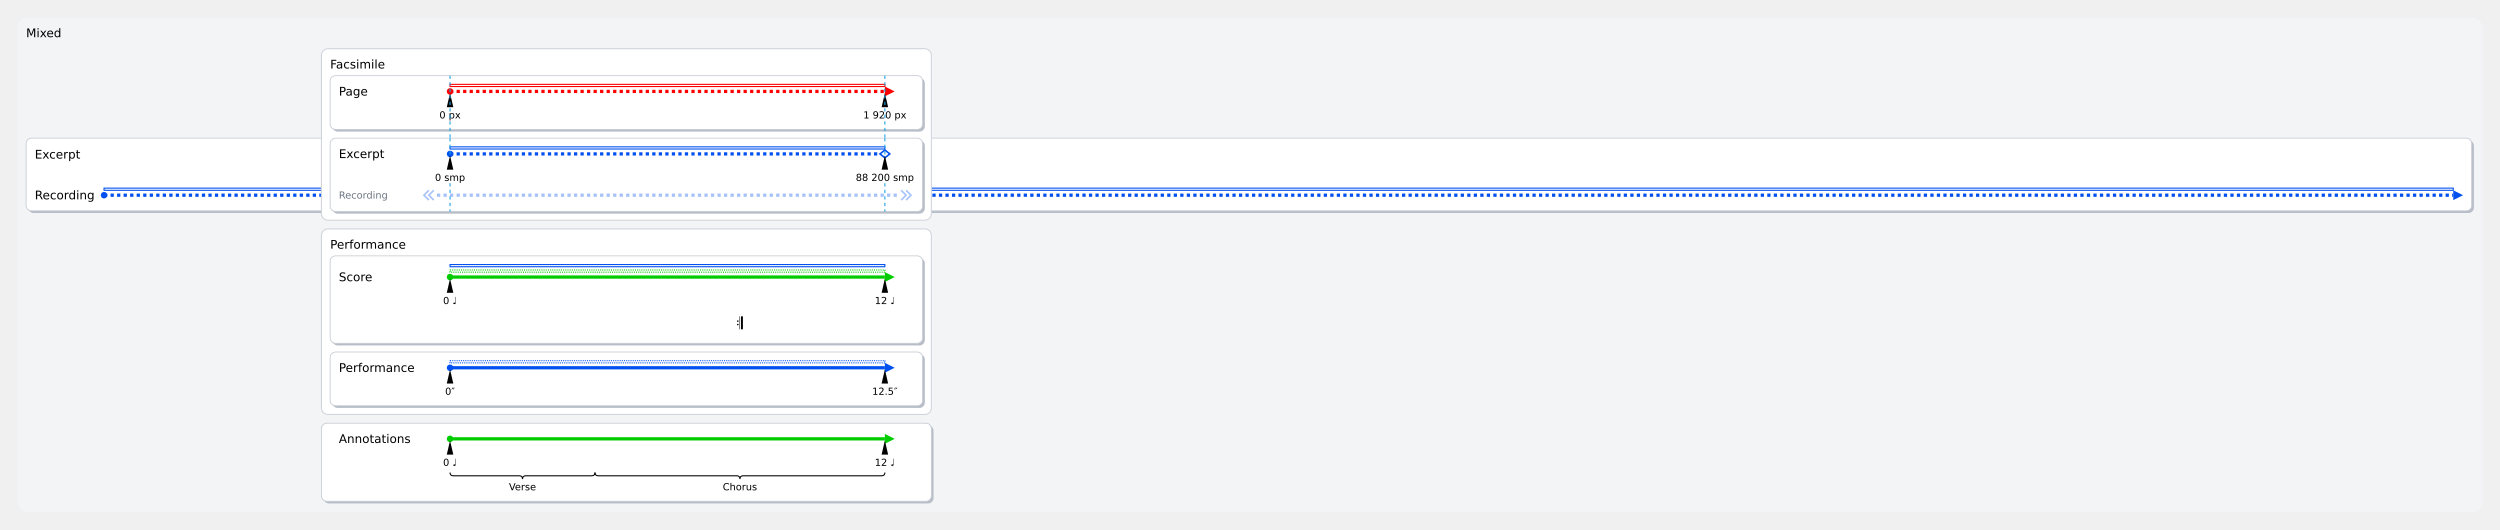
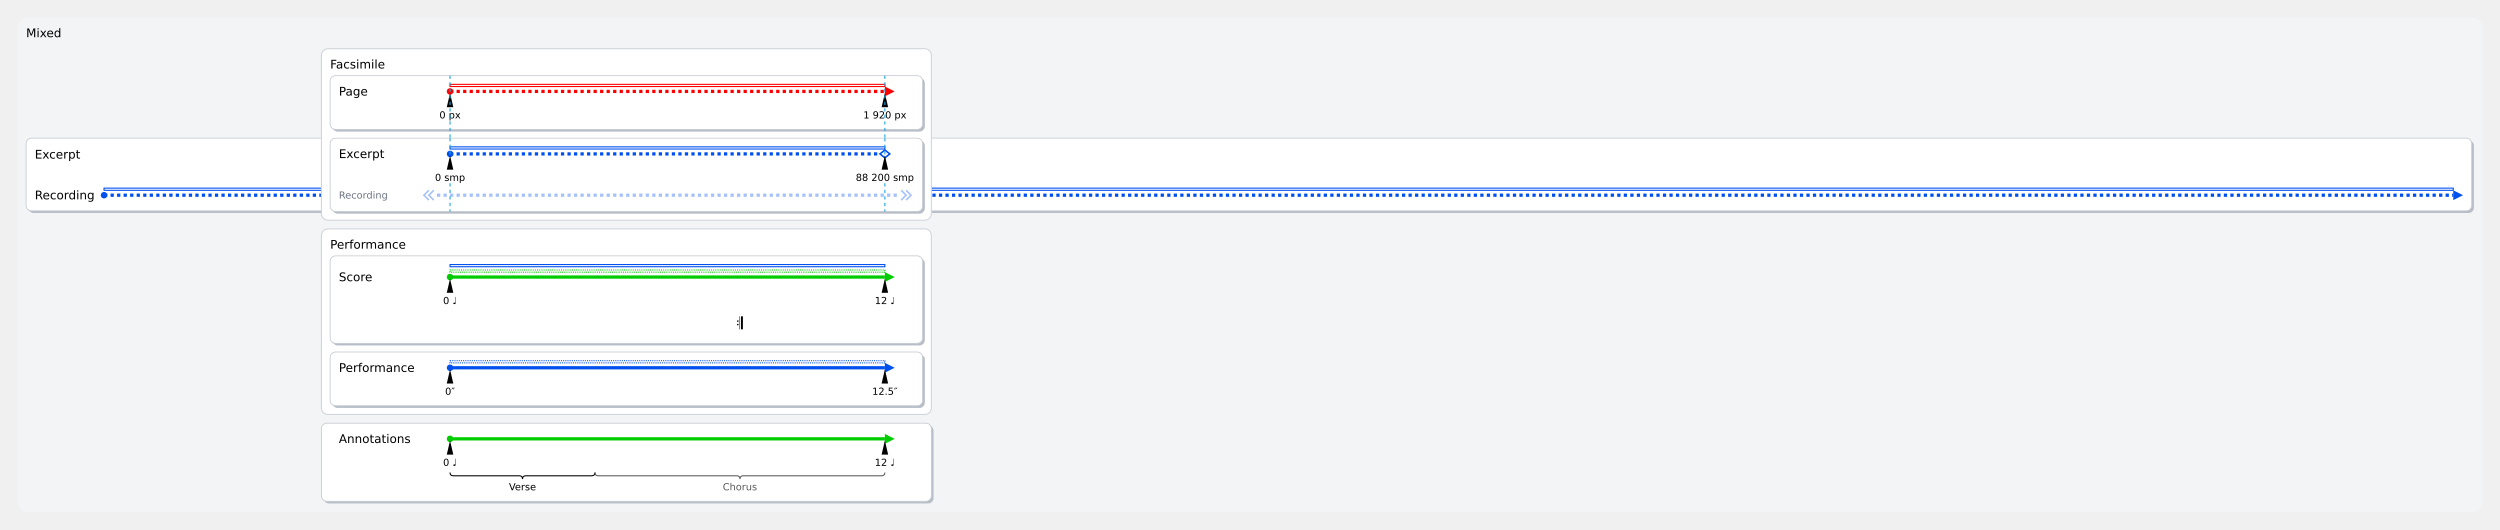
<svg xmlns="http://www.w3.org/2000/svg" width="2299.756" height="487.144" viewBox="0 0 2299.756 487.144" font-family="DejaVu Sans, Noto Music" text-rendering="geometricPrecision" style="font-kerning:none;font-variant-ligatures:none">
  <g transform="translate(16 16)">
    <rect x="0" y="0" width="2267.756" height="455.144" rx="10" fill="#F3F4F6" />
    <text data-part="name" x="8" y="18.21" text-anchor="start" font-size="11" fill="#000000">Mixed</text>
    <rect data-id="recording" data-part="card" x="10" y="113.086" width="2249.756" height="66.879" rx="5" fill="#B8BEC8" />
    <rect data-id="recording" data-part="card" x="8" y="111.086" width="2249.756" height="66.879" rx="5" fill="#FFFFFF" stroke="#C4C9D1" stroke-width="0.75" />
    <polygon data-id="cmap_5" points="79.704,157.062 2240.756,157.062 2240.756,159.062 79.704,159.062" fill="none" stroke="#0050EF" stroke-width="1" />
    <polygon data-id="cmap_6" points="397.995,119.586 797.995,119.586 797.995,121.586 397.995,121.586" fill="none" stroke="#0050EF" stroke-width="1" />
    <line data-id="recording" x1="79.704" y1="163.562" x2="2240.756" y2="163.562" stroke="#0050EF" stroke-width="3" stroke-dasharray="3 3" />
    <circle data-id="recording" cx="79.704" cy="163.562" r="3" fill="#0050EF" />
    <polygon data-id="recording" points="2249.756,163.562 2240.756,159.062 2240.756,168.062" fill="#0050EF" />
    <line data-id="excerpt" x1="397.995" y1="126.086" x2="793.495" y2="126.086" stroke="#0050EF" stroke-width="3" stroke-dasharray="3 3" />
    <circle data-id="excerpt" cx="397.995" cy="126.086" r="3" fill="#0050EF" />
    <polygon data-id="excerpt" points="793.495,126.086 797.995,122.486 802.495,126.086 797.995,129.686" fill="none" stroke="#0050EF" stroke-width="1.5" />
    <polygon data-id="timestamp_3" points="397.995,127.586 394.995,140.586 400.995,140.586" fill="#000000" />
    <polygon data-id="timestamp_4" points="797.995,127.586 794.995,140.586 800.995,140.586" fill="#000000" />
    <text data-id="excerpt" data-part="name" x="16" y="129.894" text-anchor="start" font-size="11" fill="#000000">Excerpt</text>
    <text data-id="recording" data-part="name" x="16" y="167.371" text-anchor="start" font-size="11" fill="#000000">Recording</text>
    <text data-id="timestamp_3" data-part="coordinate" x="397.995" y="150.94" text-anchor="middle" font-size="9" fill="#000000">0 smp</text>
    <text data-id="timestamp_4" data-part="coordinate" x="797.995" y="150.94" text-anchor="middle" font-size="9" fill="#000000">88 200 smp</text>
    <line data-id="timestamp_3" data-part="line" x1="397.995" y1="111.086" x2="397.995" y2="127.586" stroke="#1BA1E2" stroke-width="1" stroke-dasharray="3 3" />
    <line data-id="timestamp_3" data-part="line" x1="397.995" y1="153.062" x2="397.995" y2="177.965" stroke="#1BA1E2" stroke-width="1" stroke-dasharray="3 3" />
    <line data-id="timestamp_4" data-part="line" x1="797.995" y1="111.086" x2="797.995" y2="127.586" stroke="#1BA1E2" stroke-width="1" stroke-dasharray="3 3" />
    <line data-id="timestamp_4" data-part="line" x1="797.995" y1="153.062" x2="797.995" y2="177.965" stroke="#1BA1E2" stroke-width="1" stroke-dasharray="3 3" />
    <rect data-id="group_2" x="279.704" y="28.805" width="561.052" height="157.758" rx="6" fill="#FFFFFF" stroke="#D1D5DB" stroke-width="1" />
    <text data-id="group_2" data-part="name" x="287.704" y="47.015" text-anchor="start" font-size="11" fill="#000000">Facsimile</text>
    <rect data-id="page" data-part="card" x="289.704" y="55.609" width="545.052" height="49.477" rx="5" fill="#B8BEC8" />
    <rect data-id="page" data-part="card" x="287.704" y="53.609" width="545.052" height="49.477" rx="5" fill="#FFFFFF" stroke="#C4C9D1" stroke-width="0.75" />
    <polygon data-id="cmap_4" points="397.995,61.609 797.995,61.609 797.995,63.609 397.995,63.609" fill="none" stroke="#FF0000" stroke-width="1" />
    <line data-id="page" x1="397.995" y1="68.109" x2="797.995" y2="68.109" stroke="#FF0000" stroke-width="3" stroke-dasharray="3 3" />
    <circle data-id="page" cx="397.995" cy="68.109" r="3" fill="#FF0000" />
    <polygon data-id="page" points="806.995,68.109 797.995,63.609 797.995,72.609" fill="#FF0000" />
    <polygon data-id="timestamp_5" points="397.995,69.609 394.995,82.609 400.995,82.609" fill="#000000" />
    <polygon data-id="timestamp_6" points="797.995,69.609 794.995,82.609 800.995,82.609" fill="#000000" />
    <text data-id="page" data-part="name" x="295.704" y="71.918" text-anchor="start" font-size="11" fill="#000000">Page</text>
    <text data-id="timestamp_5" data-part="coordinate" x="397.995" y="92.963" text-anchor="middle" font-size="9" fill="#000000">0 px</text>
    <text data-id="timestamp_6" data-part="coordinate" x="797.995" y="92.963" text-anchor="middle" font-size="9" fill="#000000">1 920 px</text>
    <rect data-id="excerpt" data-part="card" x="289.704" y="113.086" width="545.052" height="67.477" rx="5" fill="#B8BEC8" />
    <rect data-id="excerpt" data-part="card" x="287.704" y="111.086" width="545.052" height="67.477" rx="5" fill="#FFFFFF" stroke="#C4C9D1" stroke-width="0.75" />
    <polygon data-id="cmap_6" points="397.995,119.086 797.995,119.086 797.995,121.086 397.995,121.086" fill="none" stroke="#0050EF" stroke-width="1" />
    <line data-id="recording" x1="385.995" y1="163.562" x2="809.995" y2="163.562" stroke="#0050EF" stroke-width="3" stroke-dasharray="3 3" opacity="0.35" />
    <polyline data-id="recording" points="382.995,159.062 378.495,163.562 382.995,168.062" fill="none" stroke="#0050EF" stroke-width="1.5" opacity="0.35" />
    <polyline data-id="recording" points="378.495,159.062 373.995,163.562 378.495,168.062" fill="none" stroke="#0050EF" stroke-width="1.5" opacity="0.35" />
    <polyline data-id="recording" points="812.995,159.062 817.495,163.562 812.995,168.062" fill="none" stroke="#0050EF" stroke-width="1.5" opacity="0.35" />
    <polyline data-id="recording" points="817.495,159.062 821.995,163.562 817.495,168.062" fill="none" stroke="#0050EF" stroke-width="1.5" opacity="0.35" />
    <line data-id="excerpt" x1="397.995" y1="125.586" x2="793.495" y2="125.586" stroke="#0050EF" stroke-width="3" stroke-dasharray="3 3" />
    <circle data-id="excerpt" cx="397.995" cy="125.586" r="3" fill="#0050EF" />
    <polygon data-id="excerpt" points="793.495,125.586 797.995,121.986 802.495,125.586 797.995,129.186" fill="none" stroke="#0050EF" stroke-width="1.5" />
    <polygon data-id="timestamp_3" points="397.995,127.086 394.995,140.086 400.995,140.086" fill="#000000" />
    <polygon data-id="timestamp_4" points="797.995,127.086 794.995,140.086 800.995,140.086" fill="#000000" />
    <text data-id="recording" data-part="name" x="295.704" y="166.678" text-anchor="start" font-size="9" fill="#6B7280">Recording</text>
    <text data-id="excerpt" data-part="name" x="295.704" y="129.394" text-anchor="start" font-size="11" fill="#000000">Excerpt</text>
    <text data-id="timestamp_3" data-part="coordinate" x="397.995" y="150.44" text-anchor="middle" font-size="9" fill="#000000">0 smp</text>
    <text data-id="timestamp_4" data-part="coordinate" x="797.995" y="150.44" text-anchor="middle" font-size="9" fill="#000000">88 200 smp</text>
    <line data-id="timestamp_3" data-part="line" x1="397.995" y1="111.086" x2="397.995" y2="127.086" stroke="#1BA1E2" stroke-width="1" stroke-dasharray="3 3" />
    <line data-id="timestamp_3" data-part="line" x1="397.995" y1="152.562" x2="397.995" y2="178.562" stroke="#1BA1E2" stroke-width="1" stroke-dasharray="3 3" />
    <line data-id="timestamp_4" data-part="line" x1="797.995" y1="111.086" x2="797.995" y2="127.086" stroke="#1BA1E2" stroke-width="1" stroke-dasharray="3 3" />
    <line data-id="timestamp_4" data-part="line" x1="797.995" y1="152.562" x2="797.995" y2="178.562" stroke="#1BA1E2" stroke-width="1" stroke-dasharray="3 3" />
    <rect data-id="group_1" x="279.704" y="194.562" width="561.052" height="170.727" rx="6" fill="#FFFFFF" stroke="#D1D5DB" stroke-width="1" />
    <text data-id="group_1" data-part="name" x="287.704" y="212.773" text-anchor="start" font-size="11" fill="#000000">Performance</text>
    <rect data-id="score" data-part="card" x="289.704" y="221.367" width="545.052" height="80.445" rx="5" fill="#B8BEC8" />
    <rect data-id="score" data-part="card" x="287.704" y="219.367" width="545.052" height="80.445" rx="5" fill="#FFFFFF" stroke="#C4C9D1" stroke-width="0.75" />
    <polygon data-id="cmap_1" points="397.995,232.367 797.995,232.367 797.995,234.367 397.995,234.367" fill="none" stroke="#00CC00" stroke-width="1" stroke-dasharray="1 1" />
    <polygon data-id="cmap_2" points="397.995,227.367 797.995,227.367 797.995,229.367 397.995,229.367" fill="none" stroke="#0050EF" stroke-width="1" />
    <line data-id="score" x1="397.995" y1="238.867" x2="797.995" y2="238.867" stroke="#00CC00" stroke-width="3" />
    <circle data-id="score" cx="397.995" cy="238.867" r="3" fill="#00CC00" />
    <polygon data-id="score" points="806.995,238.867 797.995,234.367 797.995,243.367" fill="#00CC00" />
    <polygon data-id="timestamp_9" points="397.995,240.367 394.995,253.367 400.995,253.367" fill="#000000" />
    <polygon data-id="timestamp_10" points="797.995,240.367 794.995,253.367 800.995,253.367" fill="#000000" />
    <text data-id="score" data-part="name" x="295.704" y="242.675" text-anchor="start" font-size="11" fill="#000000">Score</text>
    <text data-id="timestamp_9" data-part="coordinate" x="397.995" y="263.721" text-anchor="middle" font-size="9" fill="#000000">0 ♩</text>
    <text data-id="timestamp_10" data-part="coordinate" x="797.995" y="263.721" text-anchor="middle" font-size="9" fill="#000000">12 ♩</text>
    <text data-id="jump_1" data-part="symbol" x="664.662" y="286.982" text-anchor="middle" font-size="12" fill="#000000">𝄇</text>
    <rect data-id="performance" data-part="card" x="289.704" y="309.812" width="545.052" height="49.477" rx="5" fill="#B8BEC8" />
    <rect data-id="performance" data-part="card" x="287.704" y="307.812" width="545.052" height="49.477" rx="5" fill="#FFFFFF" stroke="#C4C9D1" stroke-width="0.75" />
    <polygon data-id="cmap_3" points="397.995,315.812 797.995,315.812 797.995,317.812 397.995,317.812" fill="none" stroke="#0050EF" stroke-width="1" stroke-dasharray="1 1" />
    <line data-id="performance" x1="397.995" y1="322.312" x2="797.995" y2="322.312" stroke="#0050EF" stroke-width="3" />
    <circle data-id="performance" cx="397.995" cy="322.312" r="3" fill="#0050EF" />
    <polygon data-id="performance" points="806.995,322.312 797.995,317.812 797.995,326.812" fill="#0050EF" />
    <polygon data-id="timestamp_7" points="397.995,323.812 394.995,336.812 400.995,336.812" fill="#000000" />
    <polygon data-id="timestamp_8" points="797.995,323.812 794.995,336.812 800.995,336.812" fill="#000000" />
    <text data-id="performance" data-part="name" x="295.704" y="326.121" text-anchor="start" font-size="11" fill="#000000">Performance</text>
    <text data-id="timestamp_7" data-part="coordinate" x="397.995" y="347.166" text-anchor="middle" font-size="9" fill="#000000">0″</text>
    <text data-id="timestamp_8" data-part="coordinate" x="797.995" y="347.166" text-anchor="middle" font-size="9" fill="#000000">12.5″</text>
    <rect data-id="annotations" data-part="card" x="281.704" y="375.289" width="561.052" height="71.856" rx="5" fill="#B8BEC8" />
    <rect data-id="annotations" data-part="card" x="279.704" y="373.289" width="561.052" height="71.856" rx="5" fill="#FFFFFF" stroke="#C4C9D1" stroke-width="0.75" />
    <path data-id="region_1" d="M397.995 418.668Q397.995 421.668 400.995 421.668L461.662 421.668Q464.662 421.668 464.662 424.668Q464.662 421.668 467.662 421.668L528.328 421.668Q531.328 421.668 531.328 418.668" fill="none" stroke="#000000" stroke-width="1" />
-     <path data-id="region_2" d="M531.328 418.668Q531.328 421.668 534.328 421.668L661.662 421.668Q664.662 421.668 664.662 424.668Q664.662 421.668 667.662 421.668L794.995 421.668Q797.995 421.668 797.995 418.668" fill="none" stroke="#000000" stroke-width="1" />
+     <path data-id="region_2" d="M531.328 418.668Q531.328 421.668 534.328 421.668L661.662 421.668Q664.662 421.668 664.662 424.668Q664.662 421.668 667.662 421.668L794.995 421.668Q797.995 421.668 797.995 418.668" fill="none" stroke="#595959" stroke-width="1" />
    <line data-id="annotations" x1="397.995" y1="387.691" x2="797.995" y2="387.691" stroke="#00CC00" stroke-width="3" />
    <circle data-id="annotations" cx="397.995" cy="387.691" r="3" fill="#00CC00" />
    <polygon data-id="annotations" points="806.995,387.691 797.995,383.191 797.995,392.191" fill="#00CC00" />
    <polygon data-id="timestamp_1" points="397.995,389.191 394.995,402.191 400.995,402.191" fill="#000000" />
    <polygon data-id="timestamp_2" points="797.995,389.191 794.995,402.191 800.995,402.191" fill="#000000" />
    <text data-id="annotations" data-part="name" x="295.704" y="391.5" text-anchor="start" font-size="11" fill="#000000">Annotations</text>
    <text data-id="timestamp_1" data-part="coordinate" x="397.995" y="412.545" text-anchor="middle" font-size="9" fill="#000000">0 ♩</text>
    <text data-id="timestamp_2" data-part="coordinate" x="797.995" y="412.545" text-anchor="middle" font-size="9" fill="#000000">12 ♩</text>
    <text data-id="region_1" data-part="label" x="464.662" y="435.022" text-anchor="middle" font-size="9" fill="#000000">Verse</text>
-     <text data-id="region_2" data-part="label" x="664.662" y="435.022" text-anchor="middle" font-size="9" fill="#000000">Chorus</text>
+     <text data-id="region_2" data-part="label" x="664.662" y="435.022" text-anchor="middle" font-size="9" fill="#595959">Chorus</text>
    <line data-id="timestamp_3" data-part="line" x1="397.995" y1="53.609" x2="397.995" y2="111.086" stroke="#1BA1E2" stroke-width="1" stroke-dasharray="3 3" />
    <line data-id="timestamp_4" data-part="line" x1="797.995" y1="53.609" x2="797.995" y2="111.086" stroke="#1BA1E2" stroke-width="1" stroke-dasharray="3 3" />
  </g>
</svg>
